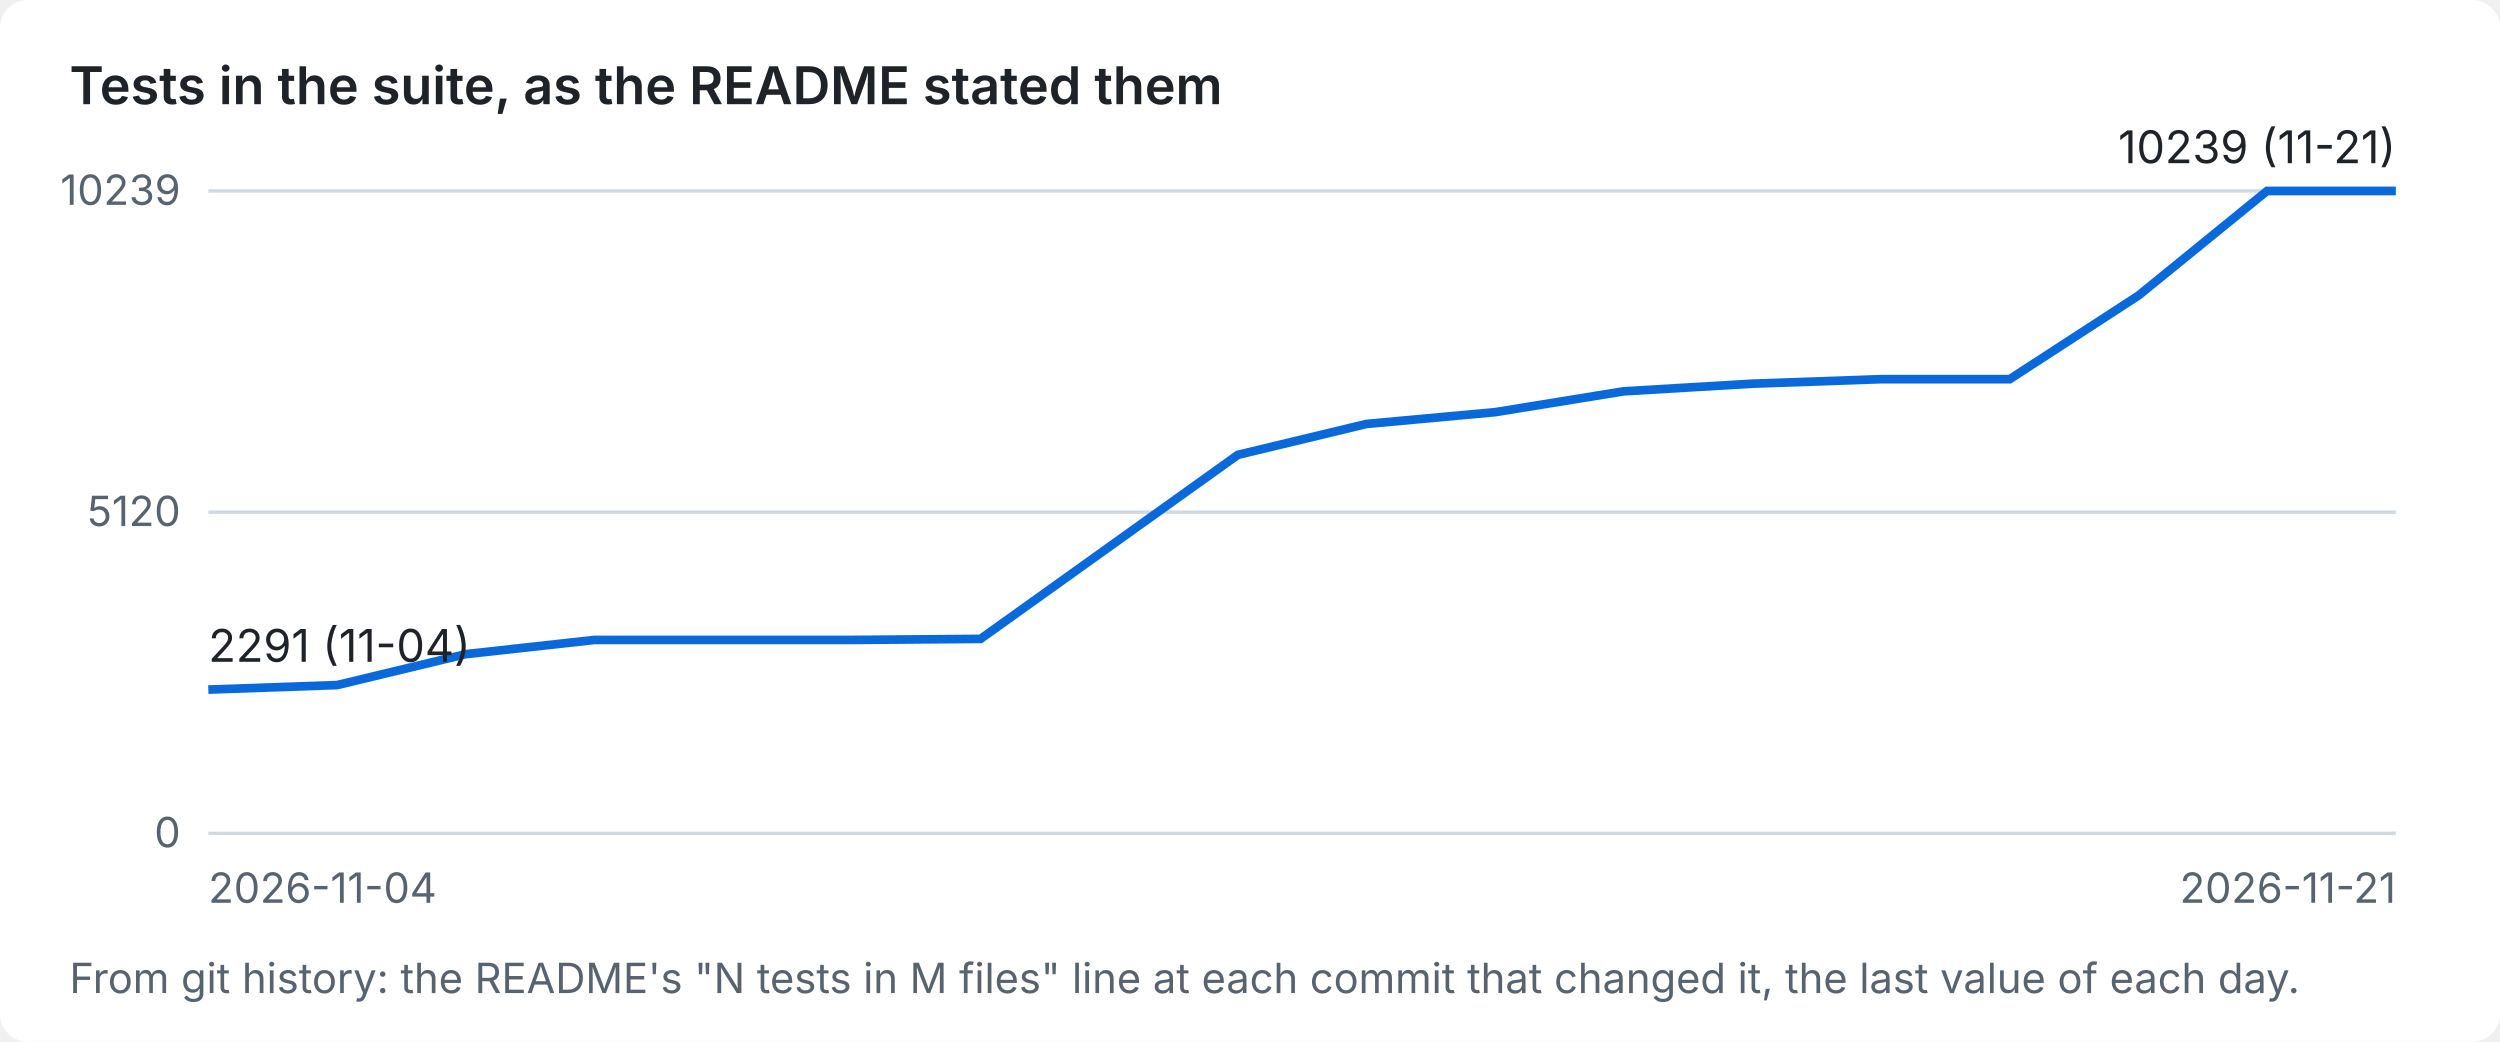
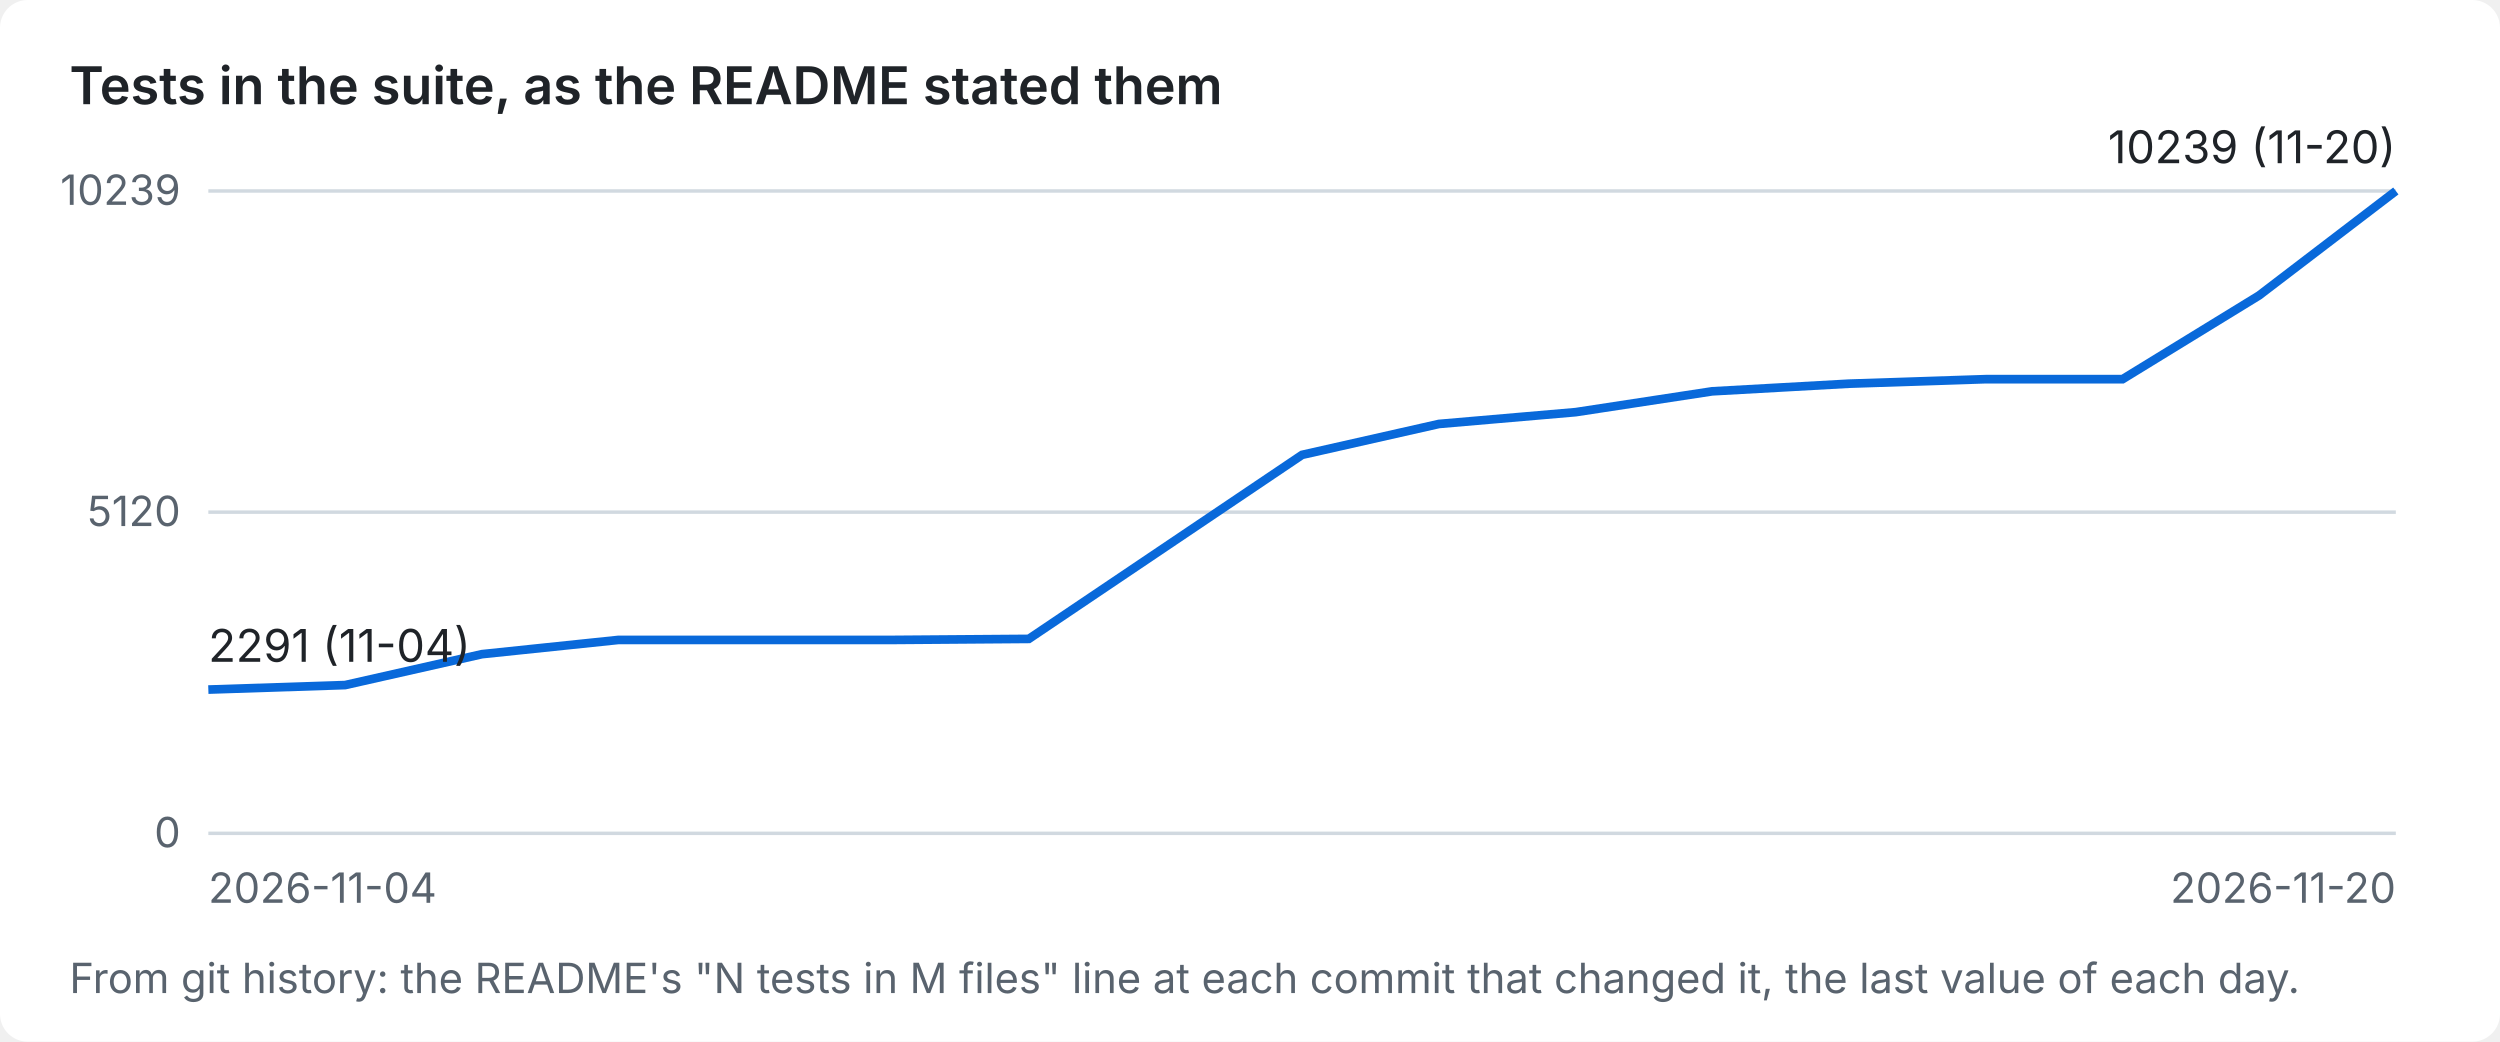
<svg xmlns="http://www.w3.org/2000/svg" width="720" height="300" viewBox="0 0 720 300" role="img" aria-label="Tests in the suite, as the README stated them">
  <style>
  .bg{fill:#ffffff}.t{fill:#1f2328;font:600 15px system-ui,-apple-system,Segoe UI,sans-serif}.l{fill:#1f2328;font:13px system-ui,-apple-system,Segoe UI,sans-serif}
  .s{fill:#59636e;font:12px system-ui,-apple-system,Segoe UI,sans-serif}.a{fill:#0969da}.b{fill:#bf8700}.g{stroke:#d1d9e0}.ln{stroke:#0969da;fill:none;stroke-width:2.5}
  @media (prefers-color-scheme: dark){.bg{fill:#0d1117}.t,.l{fill:#e6edf3}.s{fill:#9198a1}.a{fill:#4493f8}.b{fill:#d29922}.g{stroke:#3d444d}.ln{stroke:#4493f8}}
</style>
  <rect class="bg" width="720" height="300" rx="8" />
  <text class="t" x="20" y="30">Tests in the suite, as the README stated them</text>
  <line class="g" x1="60" x2="690" y1="240.0" y2="240.0" />
  <text class="s" x="52" y="244.0" text-anchor="end">0</text>
  <line class="g" x1="60" x2="690" y1="147.5" y2="147.5" />
  <text class="s" x="52" y="151.5" text-anchor="end">5120</text>
  <line class="g" x1="60" x2="690" y1="55.0" y2="55.0" />
  <text class="s" x="52" y="59.0" text-anchor="end">10239</text>
-   <path class="ln" d="M60.0,198.6 L97.1,197.3 L134.1,188.4 L171.2,184.3 L208.2,184.3 L245.3,184.3 L282.4,184.0 L356.5,131.0 L393.5,122.1 L430.6,118.7 L467.6,112.7 L504.7,110.5 L541.8,109.2 L578.8,109.2 L615.9,85.1 L652.9,55.0 L690.0,55.0" />
+   <path class="ln" d="M60.0,198.6 L99.4,197.3 L138.8,188.4 L178.1,184.3 L217.5,184.3 L256.9,184.3 L296.3,184.0 L375.0,131.0 L414.4,122.1 L453.8,118.7 L493.1,112.7 L532.5,110.5 L571.9,109.2 L611.3,109.2 L650.6,85.1 L690.0,55.0" />
  <text class="l" x="60.0" y="190.6" text-anchor="start">2291 (11-04)</text>
-   <text class="l" x="690.0" y="47.0" text-anchor="end">10239 (11-21)</text>
+   <text class="l" x="690.0" y="47.0" text-anchor="end">10239 (11-20)</text>
  <text class="s" x="60" y="260">2026-11-04</text>
-   <text class="s" x="690" y="260" text-anchor="end">2026-11-21</text>
+   <text class="s" x="690" y="260" text-anchor="end">2026-11-20</text>
  <text class="s" x="20" y="286">From git history: the README's "N tests in M files" line at each commit that changed it, the last value of each day.</text>
</svg>
